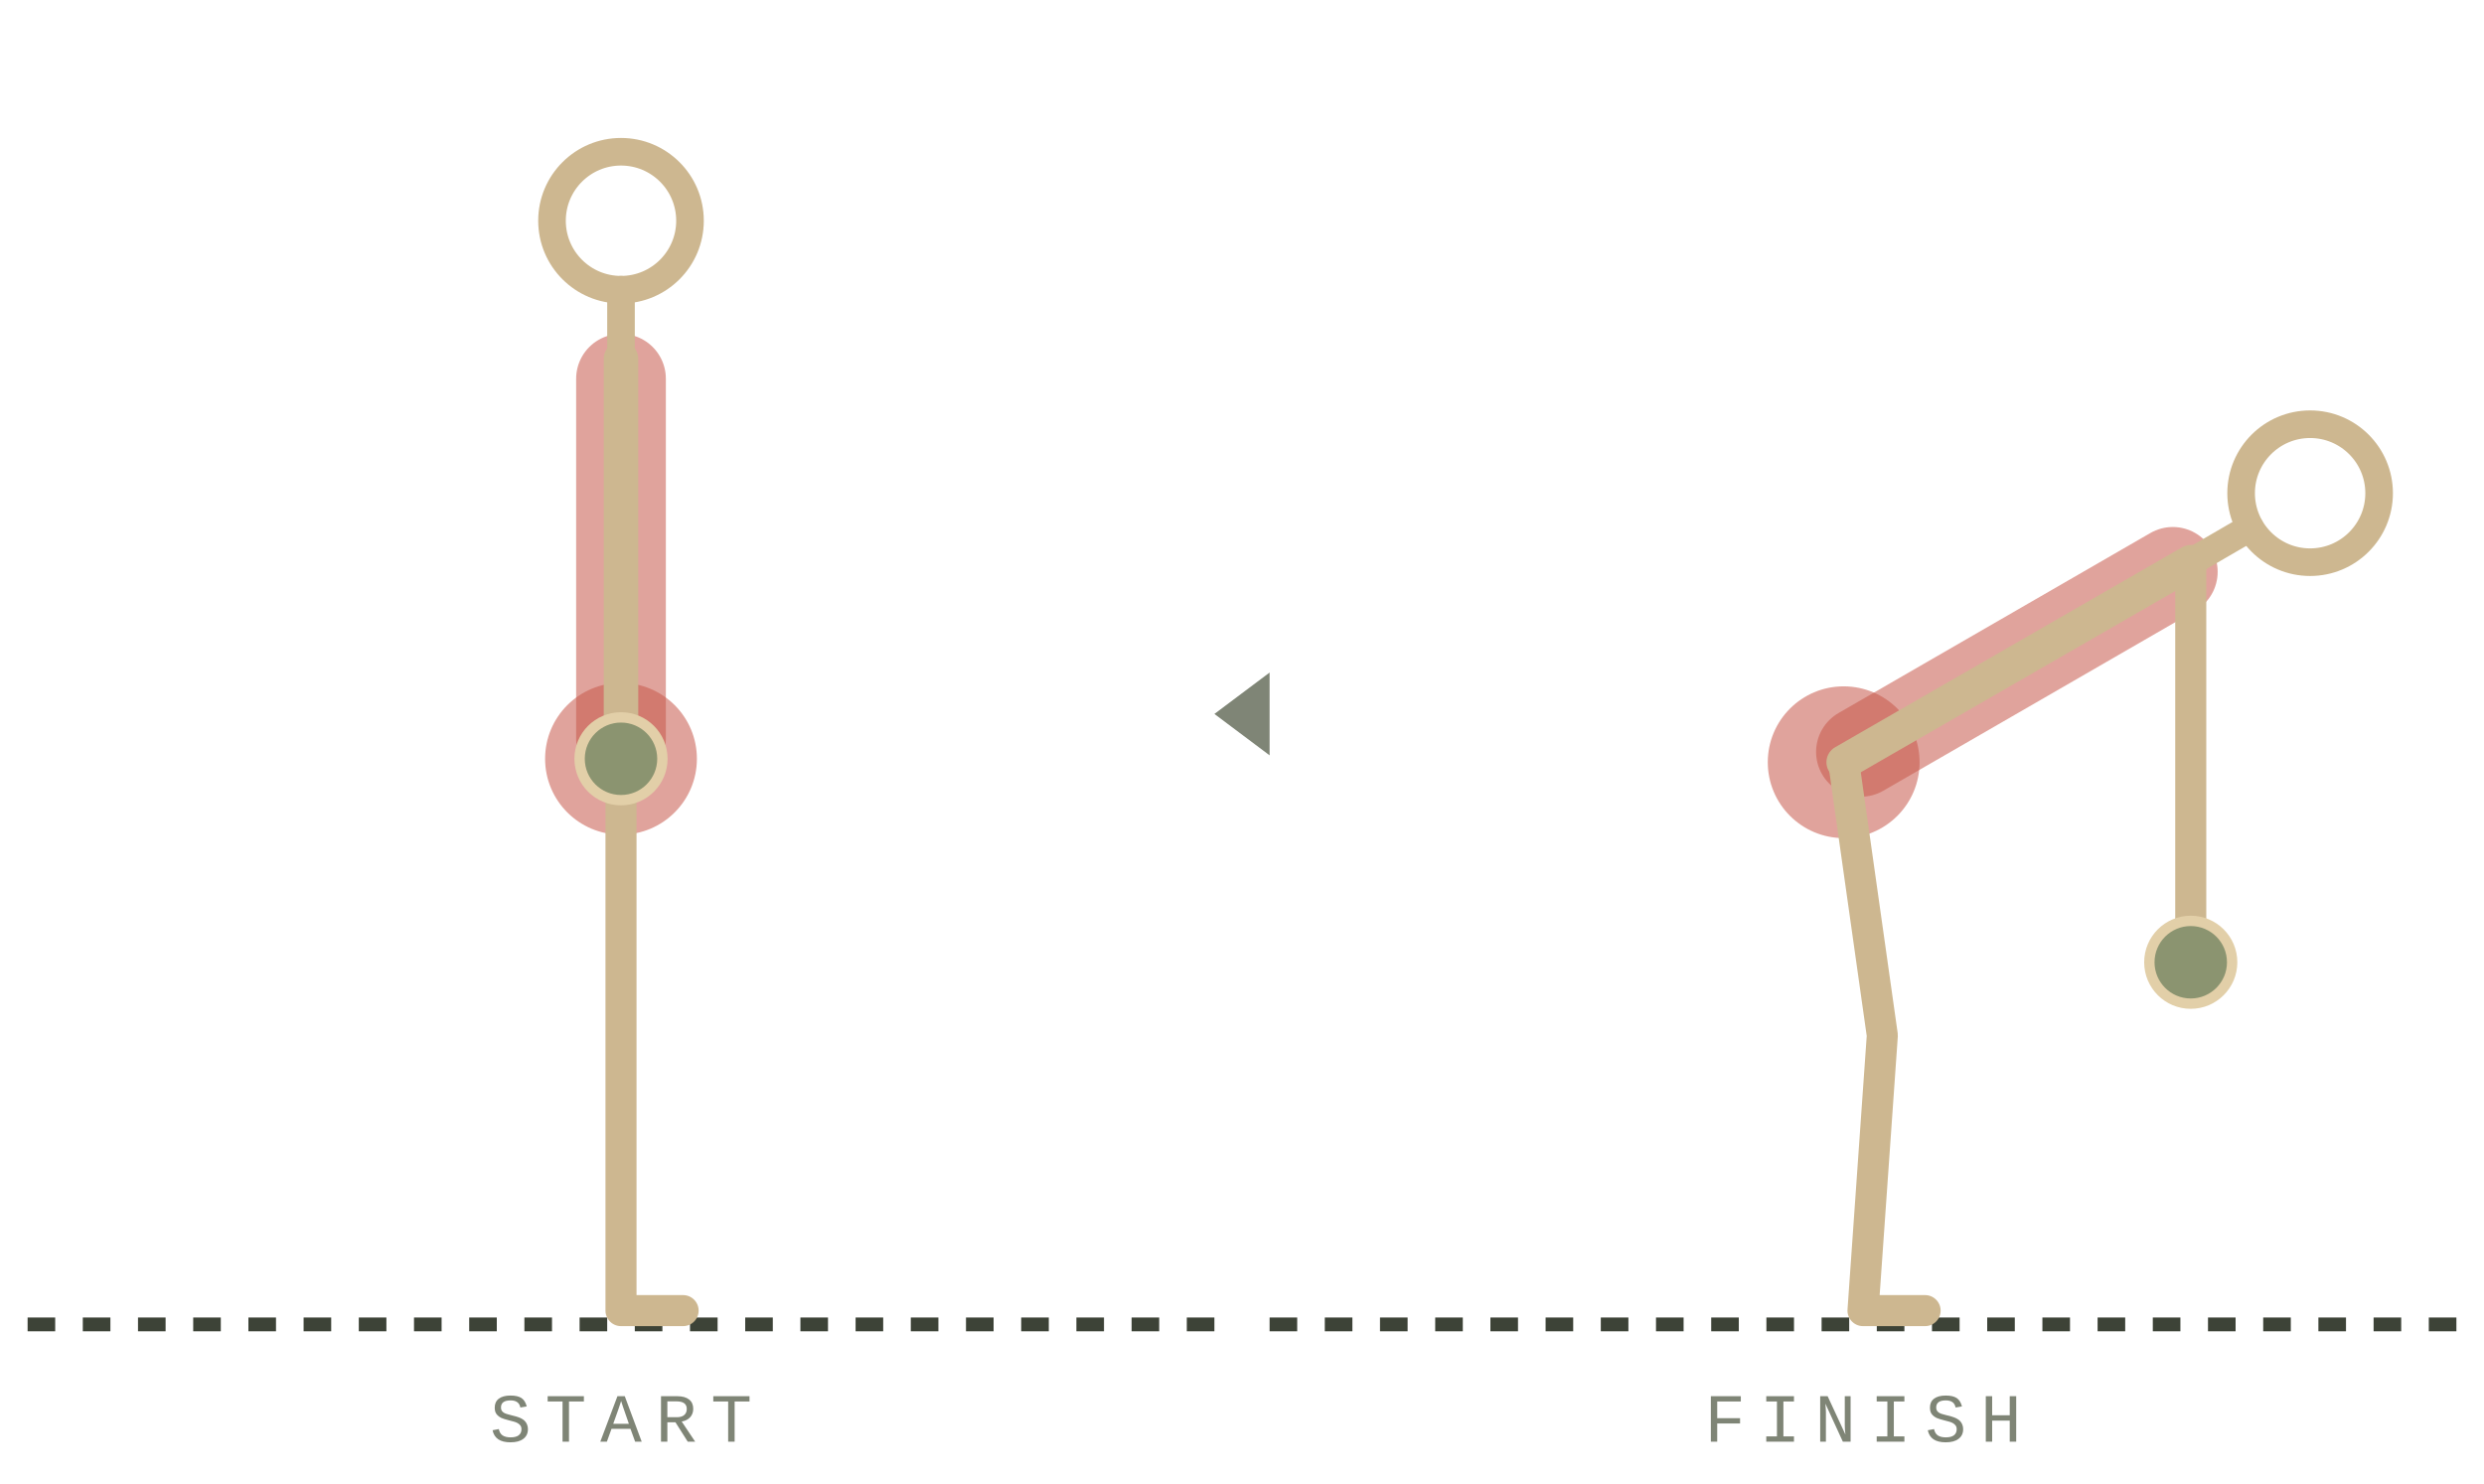
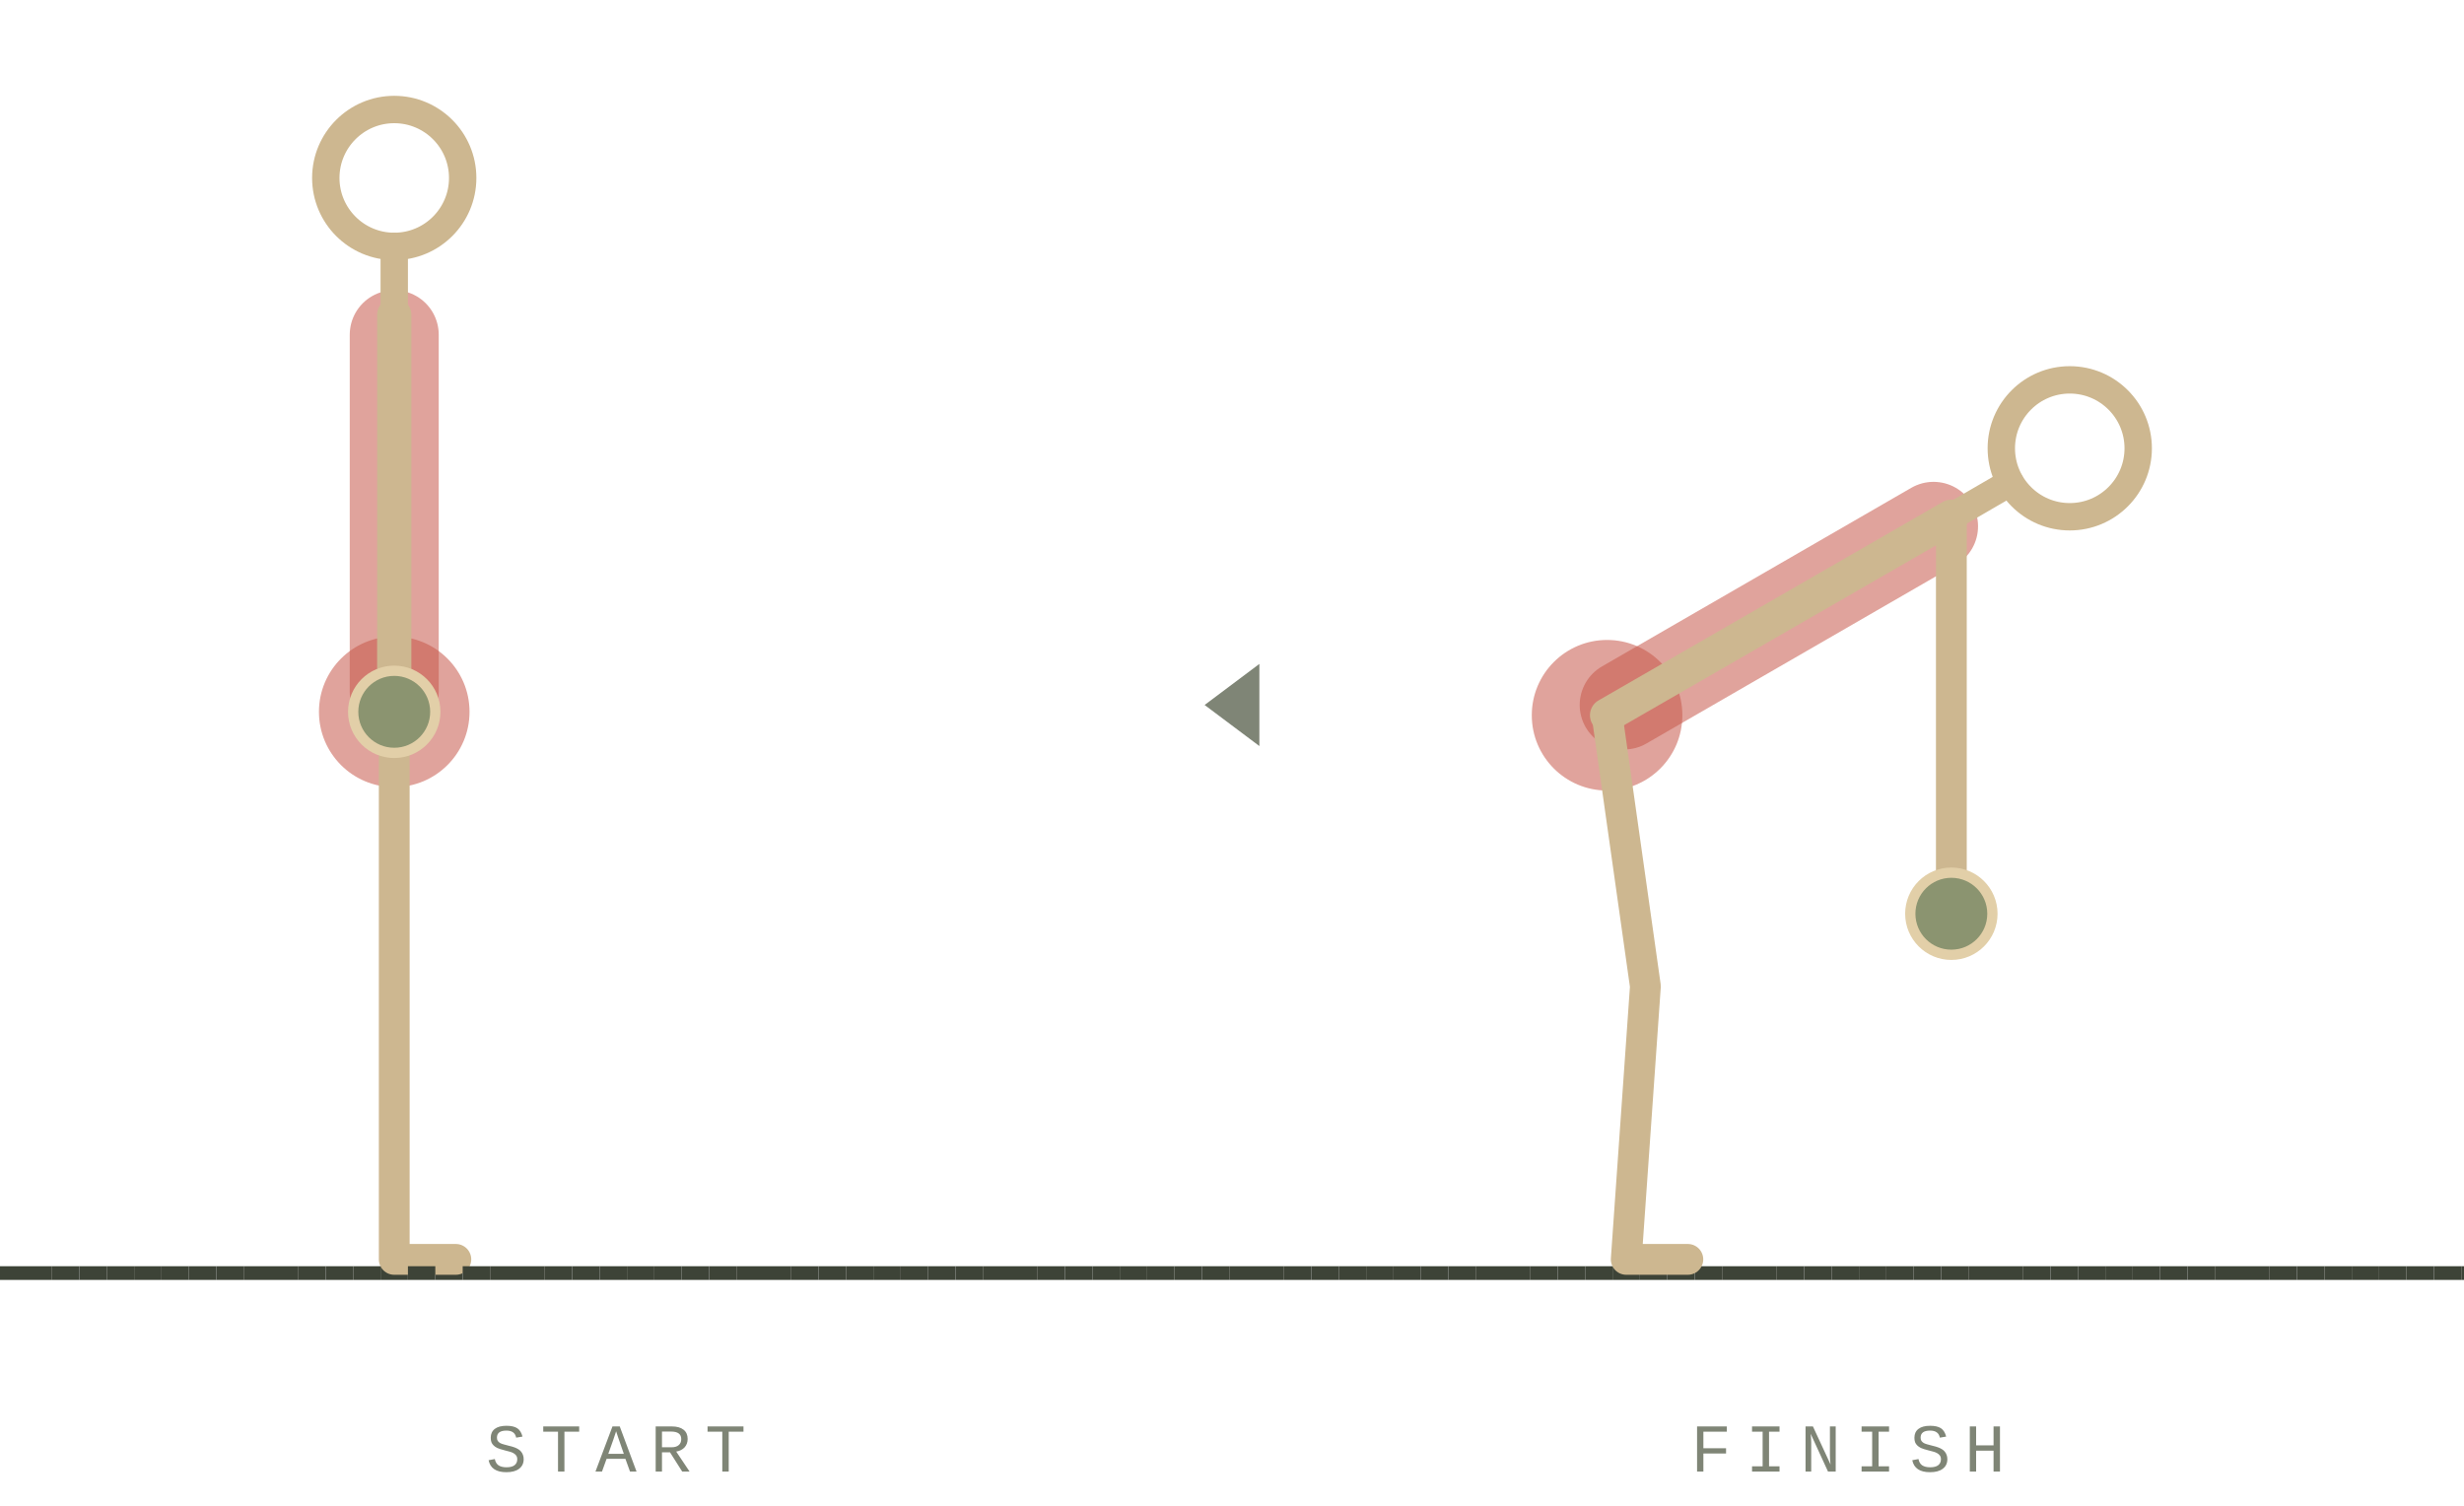
- <svg xmlns="http://www.w3.org/2000/svg" viewBox="0 0 360 215" role="img" aria-label="rdl start and finish positions">
+ <svg xmlns="http://www.w3.org/2000/svg" viewBox="0 6 360 220" role="img" aria-label="rdl start and finish positions">
  <g>
-     <line x1="4" y1="192" x2="176" y2="192" stroke="#3d4337" stroke-width="2" stroke-dasharray="4 4" />
-     <circle cx="90.0" cy="110.0" r="11" fill="#c7584a" opacity="0.55" />
-     <polyline points="90.0,54.9 90.0,107.1" fill="none" stroke="#c7584a" stroke-width="13" stroke-linecap="round" stroke-linejoin="round" opacity="0.55" />
-     <polyline points="90.0,110.0 90.0,52.0" fill="none" stroke="#cdb790" stroke-width="5" stroke-linecap="round" stroke-linejoin="round" opacity="1" />
-     <polyline points="90.0,52.0 90.0,42.0" fill="none" stroke="#cdb790" stroke-width="4" stroke-linecap="round" stroke-linejoin="round" opacity="1" />
-     <circle cx="90.0" cy="32.0" r="10.0" fill="none" stroke="#cdb790" stroke-width="4" />
-     <polyline points="90.0,110.0 90.0,150.0 90.0,190.0 99.0,190.0" fill="none" stroke="#cdb790" stroke-width="4.5" stroke-linecap="round" stroke-linejoin="round" opacity="1" />
-     <polyline points="90.0,52.0 90.0,82.0 90.0,110.0" fill="none" stroke="#cdb790" stroke-width="4.5" stroke-linecap="round" stroke-linejoin="round" opacity="1" />
-     <circle cx="90.0" cy="110.0" r="6" fill="#8b9470" stroke="#e2cfa8" stroke-width="1.5" />
-     <text x="90" y="209" text-anchor="middle" font-family="Consolas,'Courier New',monospace" font-size="10" letter-spacing="2" fill="#7f8576">START</text>
+     <g transform="translate(-32.4 0.0) scale(1.0)">
+       <line x1="-400" y1="192" x2="580" y2="192" stroke="#3d4337" stroke-width="2" stroke-dasharray="4 4" />
+       <circle cx="90.0" cy="110.0" r="11" fill="#c7584a" opacity="0.55" />
+       <polyline points="90.0,54.9 90.0,107.1" fill="none" stroke="#c7584a" stroke-width="13" stroke-linecap="round" stroke-linejoin="round" opacity="0.55" />
+       <polyline points="90.0,110.0 90.0,52.0" fill="none" stroke="#cdb790" stroke-width="5" stroke-linecap="round" stroke-linejoin="round" opacity="1" />
+       <polyline points="90.0,52.0 90.0,42.0" fill="none" stroke="#cdb790" stroke-width="4" stroke-linecap="round" stroke-linejoin="round" opacity="1" />
+       <circle cx="90.0" cy="32.0" r="10.0" fill="none" stroke="#cdb790" stroke-width="4" />
+       <polyline points="90.0,110.0 90.0,150.0 90.0,190.0 99.0,190.0" fill="none" stroke="#cdb790" stroke-width="4.5" stroke-linecap="round" stroke-linejoin="round" opacity="1" />
+       <polyline points="90.0,52.0 90.0,82.0 90.0,110.0" fill="none" stroke="#cdb790" stroke-width="4.5" stroke-linecap="round" stroke-linejoin="round" opacity="1" />
+       <circle cx="90.0" cy="110.0" r="6" fill="#8b9470" stroke="#e2cfa8" stroke-width="1.5" />
+     </g>
+     <text x="90" y="221" text-anchor="middle" font-family="Consolas,'Courier New',monospace" font-size="10" letter-spacing="2" fill="#7f8576">START</text>
  </g>
  <g transform="translate(180,0)">
-     <line x1="4" y1="192" x2="176" y2="192" stroke="#3d4337" stroke-width="2" stroke-dasharray="4 4" />
-     <circle cx="87.2" cy="110.5" r="11" fill="#c7584a" opacity="0.55" />
-     <polyline points="134.9,82.9 89.7,109.0" fill="none" stroke="#c7584a" stroke-width="13" stroke-linecap="round" stroke-linejoin="round" opacity="0.55" />
-     <polyline points="87.2,110.5 137.5,81.5" fill="none" stroke="#cdb790" stroke-width="5" stroke-linecap="round" stroke-linejoin="round" opacity="1" />
-     <polyline points="137.5,81.5 146.1,76.5" fill="none" stroke="#cdb790" stroke-width="4" stroke-linecap="round" stroke-linejoin="round" opacity="1" />
-     <circle cx="154.8" cy="71.5" r="10.0" fill="none" stroke="#cdb790" stroke-width="4" />
-     <polyline points="87.2,110.5 92.8,150.1 90.0,190.0 99.0,190.0" fill="none" stroke="#cdb790" stroke-width="4.5" stroke-linecap="round" stroke-linejoin="round" opacity="1" />
-     <polyline points="137.5,81.5 137.5,111.5 137.5,139.5" fill="none" stroke="#cdb790" stroke-width="4.5" stroke-linecap="round" stroke-linejoin="round" opacity="1" />
-     <circle cx="137.5" cy="139.5" r="6" fill="#8b9470" stroke="#e2cfa8" stroke-width="1.5" />
-     <text x="90" y="209" text-anchor="middle" font-family="Consolas,'Courier New',monospace" font-size="10" letter-spacing="2" fill="#7f8576">FINISH</text>
+     <g transform="translate(-32.4 0.0) scale(1.0)">
+       <line x1="-400" y1="192" x2="580" y2="192" stroke="#3d4337" stroke-width="2" stroke-dasharray="4 4" />
+       <circle cx="87.2" cy="110.5" r="11" fill="#c7584a" opacity="0.55" />
+       <polyline points="134.9,82.9 89.7,109.0" fill="none" stroke="#c7584a" stroke-width="13" stroke-linecap="round" stroke-linejoin="round" opacity="0.55" />
+       <polyline points="87.2,110.5 137.5,81.5" fill="none" stroke="#cdb790" stroke-width="5" stroke-linecap="round" stroke-linejoin="round" opacity="1" />
+       <polyline points="137.5,81.5 146.1,76.5" fill="none" stroke="#cdb790" stroke-width="4" stroke-linecap="round" stroke-linejoin="round" opacity="1" />
+       <circle cx="154.8" cy="71.5" r="10.0" fill="none" stroke="#cdb790" stroke-width="4" />
+       <polyline points="87.2,110.5 92.8,150.1 90.0,190.0 99.0,190.0" fill="none" stroke="#cdb790" stroke-width="4.5" stroke-linecap="round" stroke-linejoin="round" opacity="1" />
+       <polyline points="137.5,81.5 137.5,111.5 137.5,139.5" fill="none" stroke="#cdb790" stroke-width="4.5" stroke-linecap="round" stroke-linejoin="round" opacity="1" />
+       <circle cx="137.5" cy="139.5" r="6" fill="#8b9470" stroke="#e2cfa8" stroke-width="1.5" />
+     </g>
+     <text x="90" y="221" text-anchor="middle" font-family="Consolas,'Courier New',monospace" font-size="10" letter-spacing="2" fill="#7f8576">FINISH</text>
  </g>
-   <path d="M171 103.5 l8 -6 v12 z" fill="#7f8576" transform="translate(5,0)" />
+   <path d="M176 109 l8 -6 v12 z" fill="#7f8576" />
</svg>
